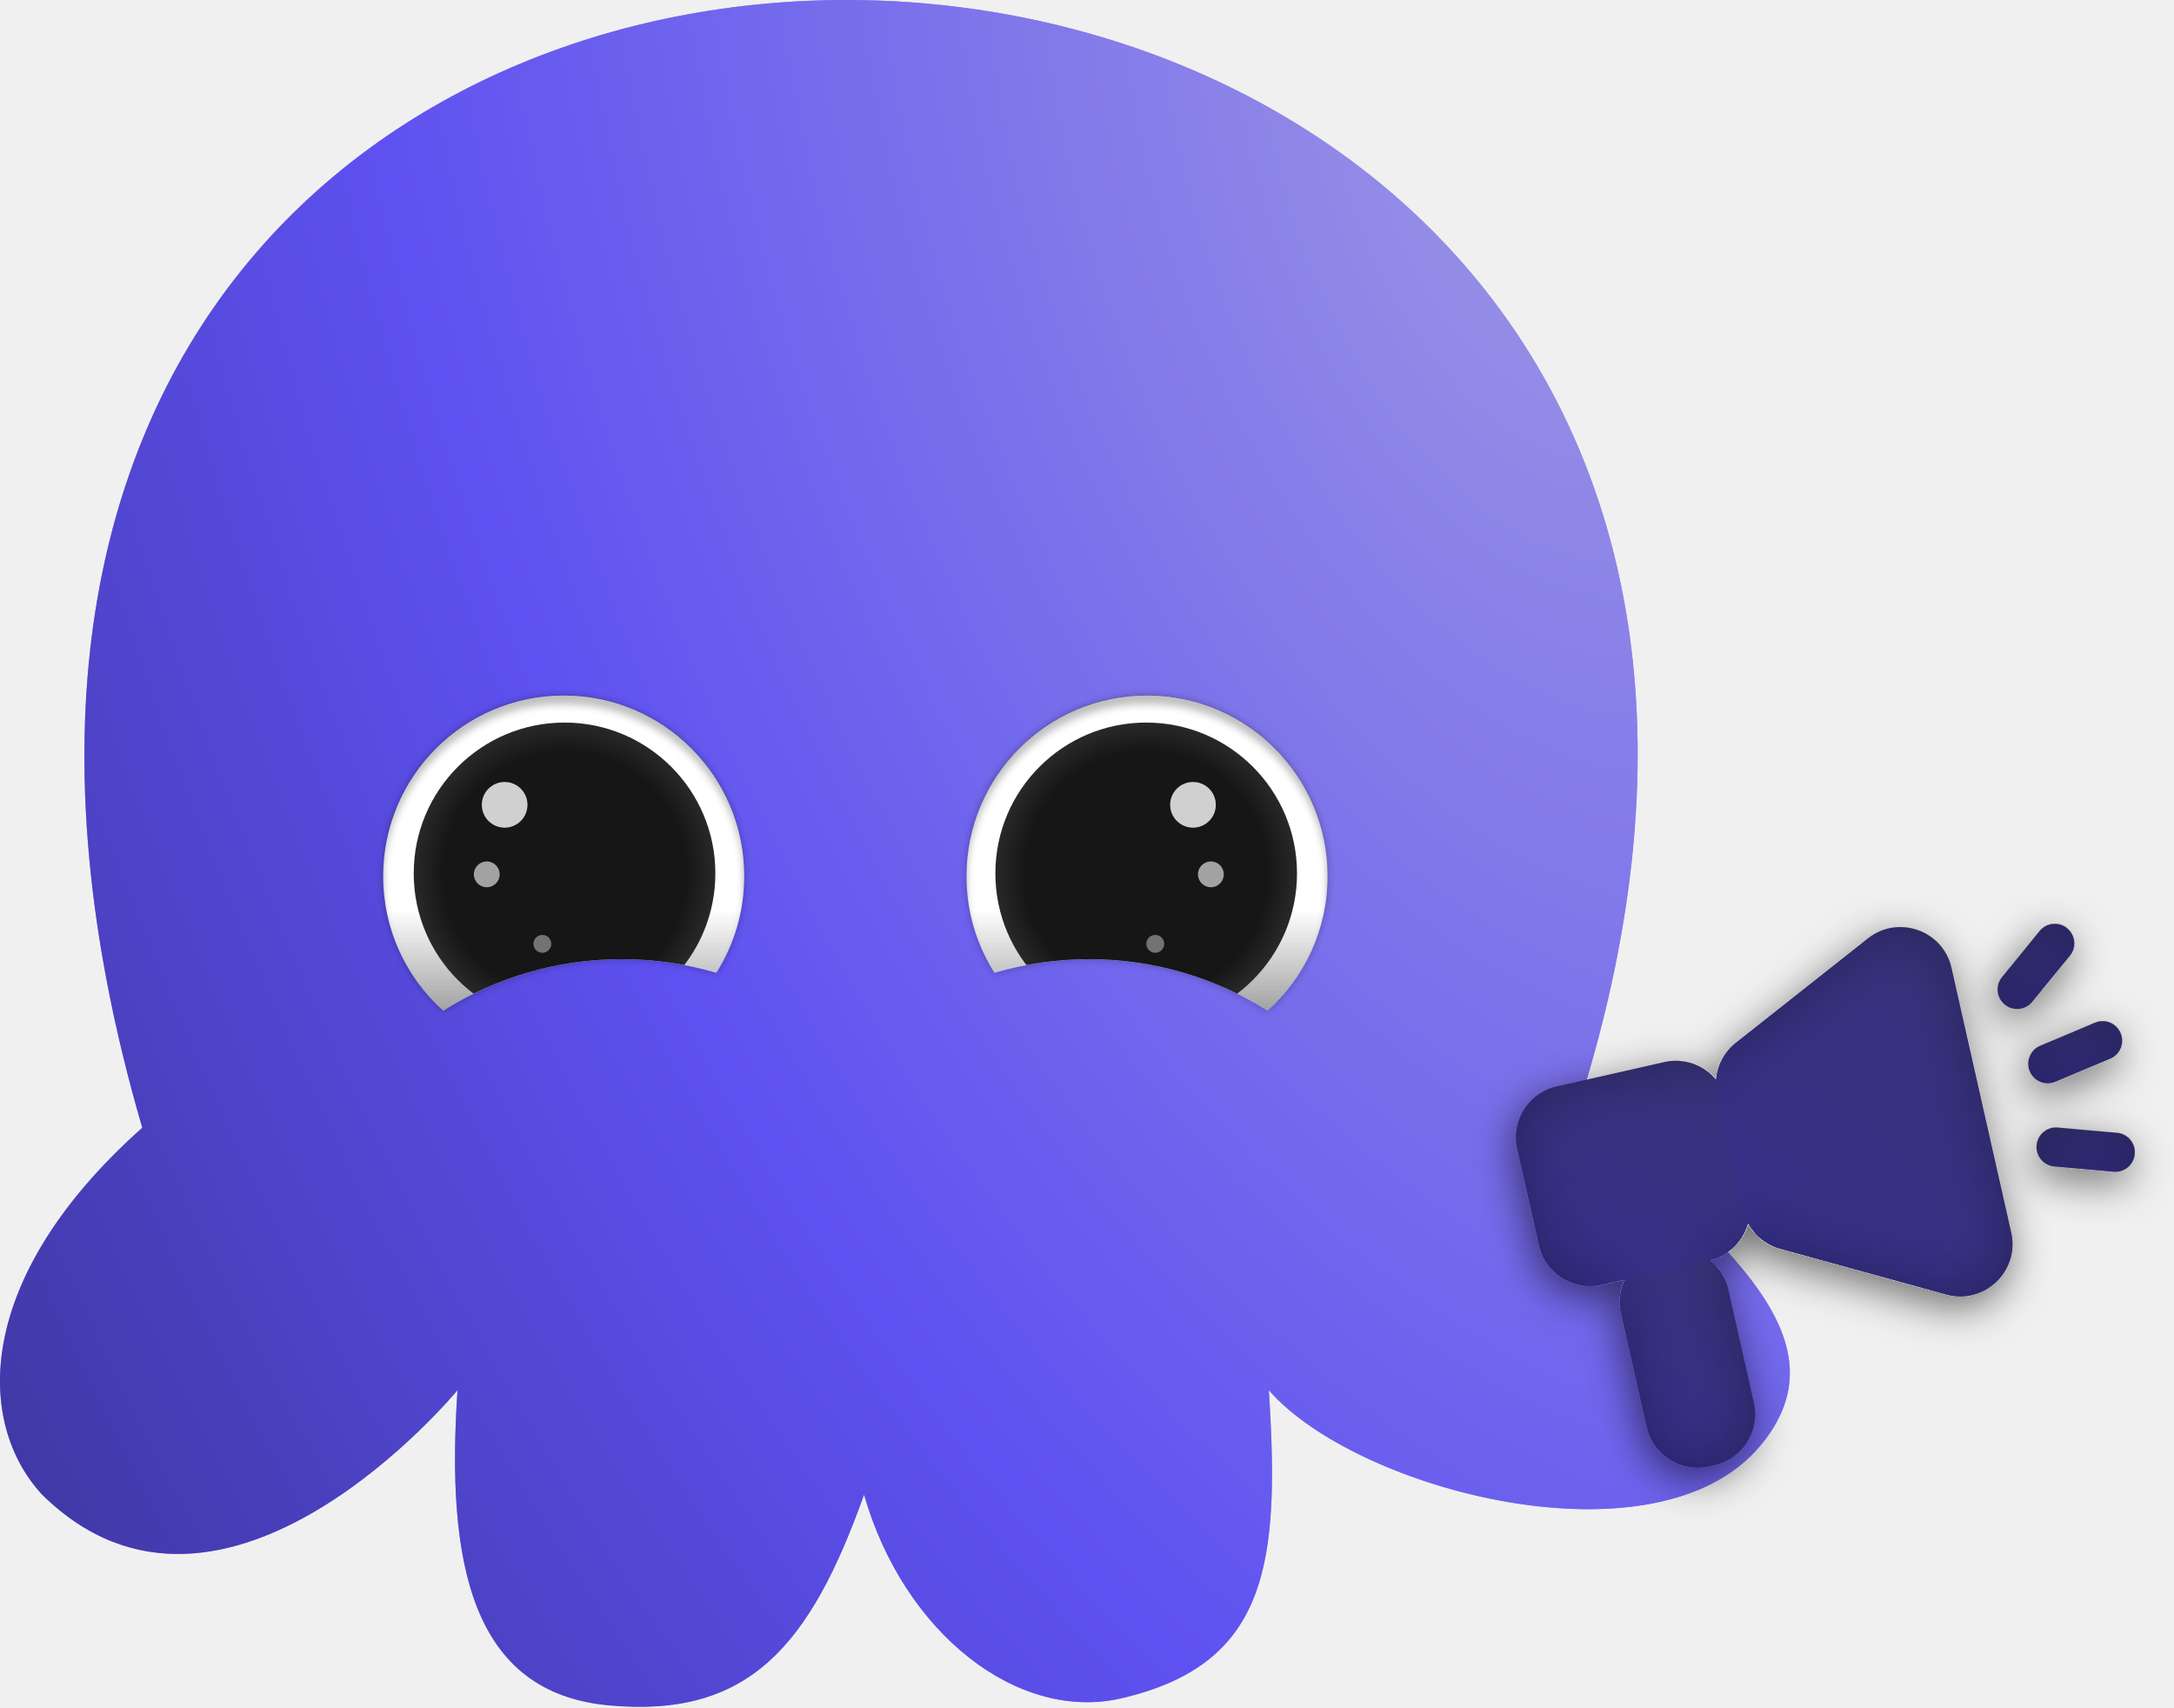
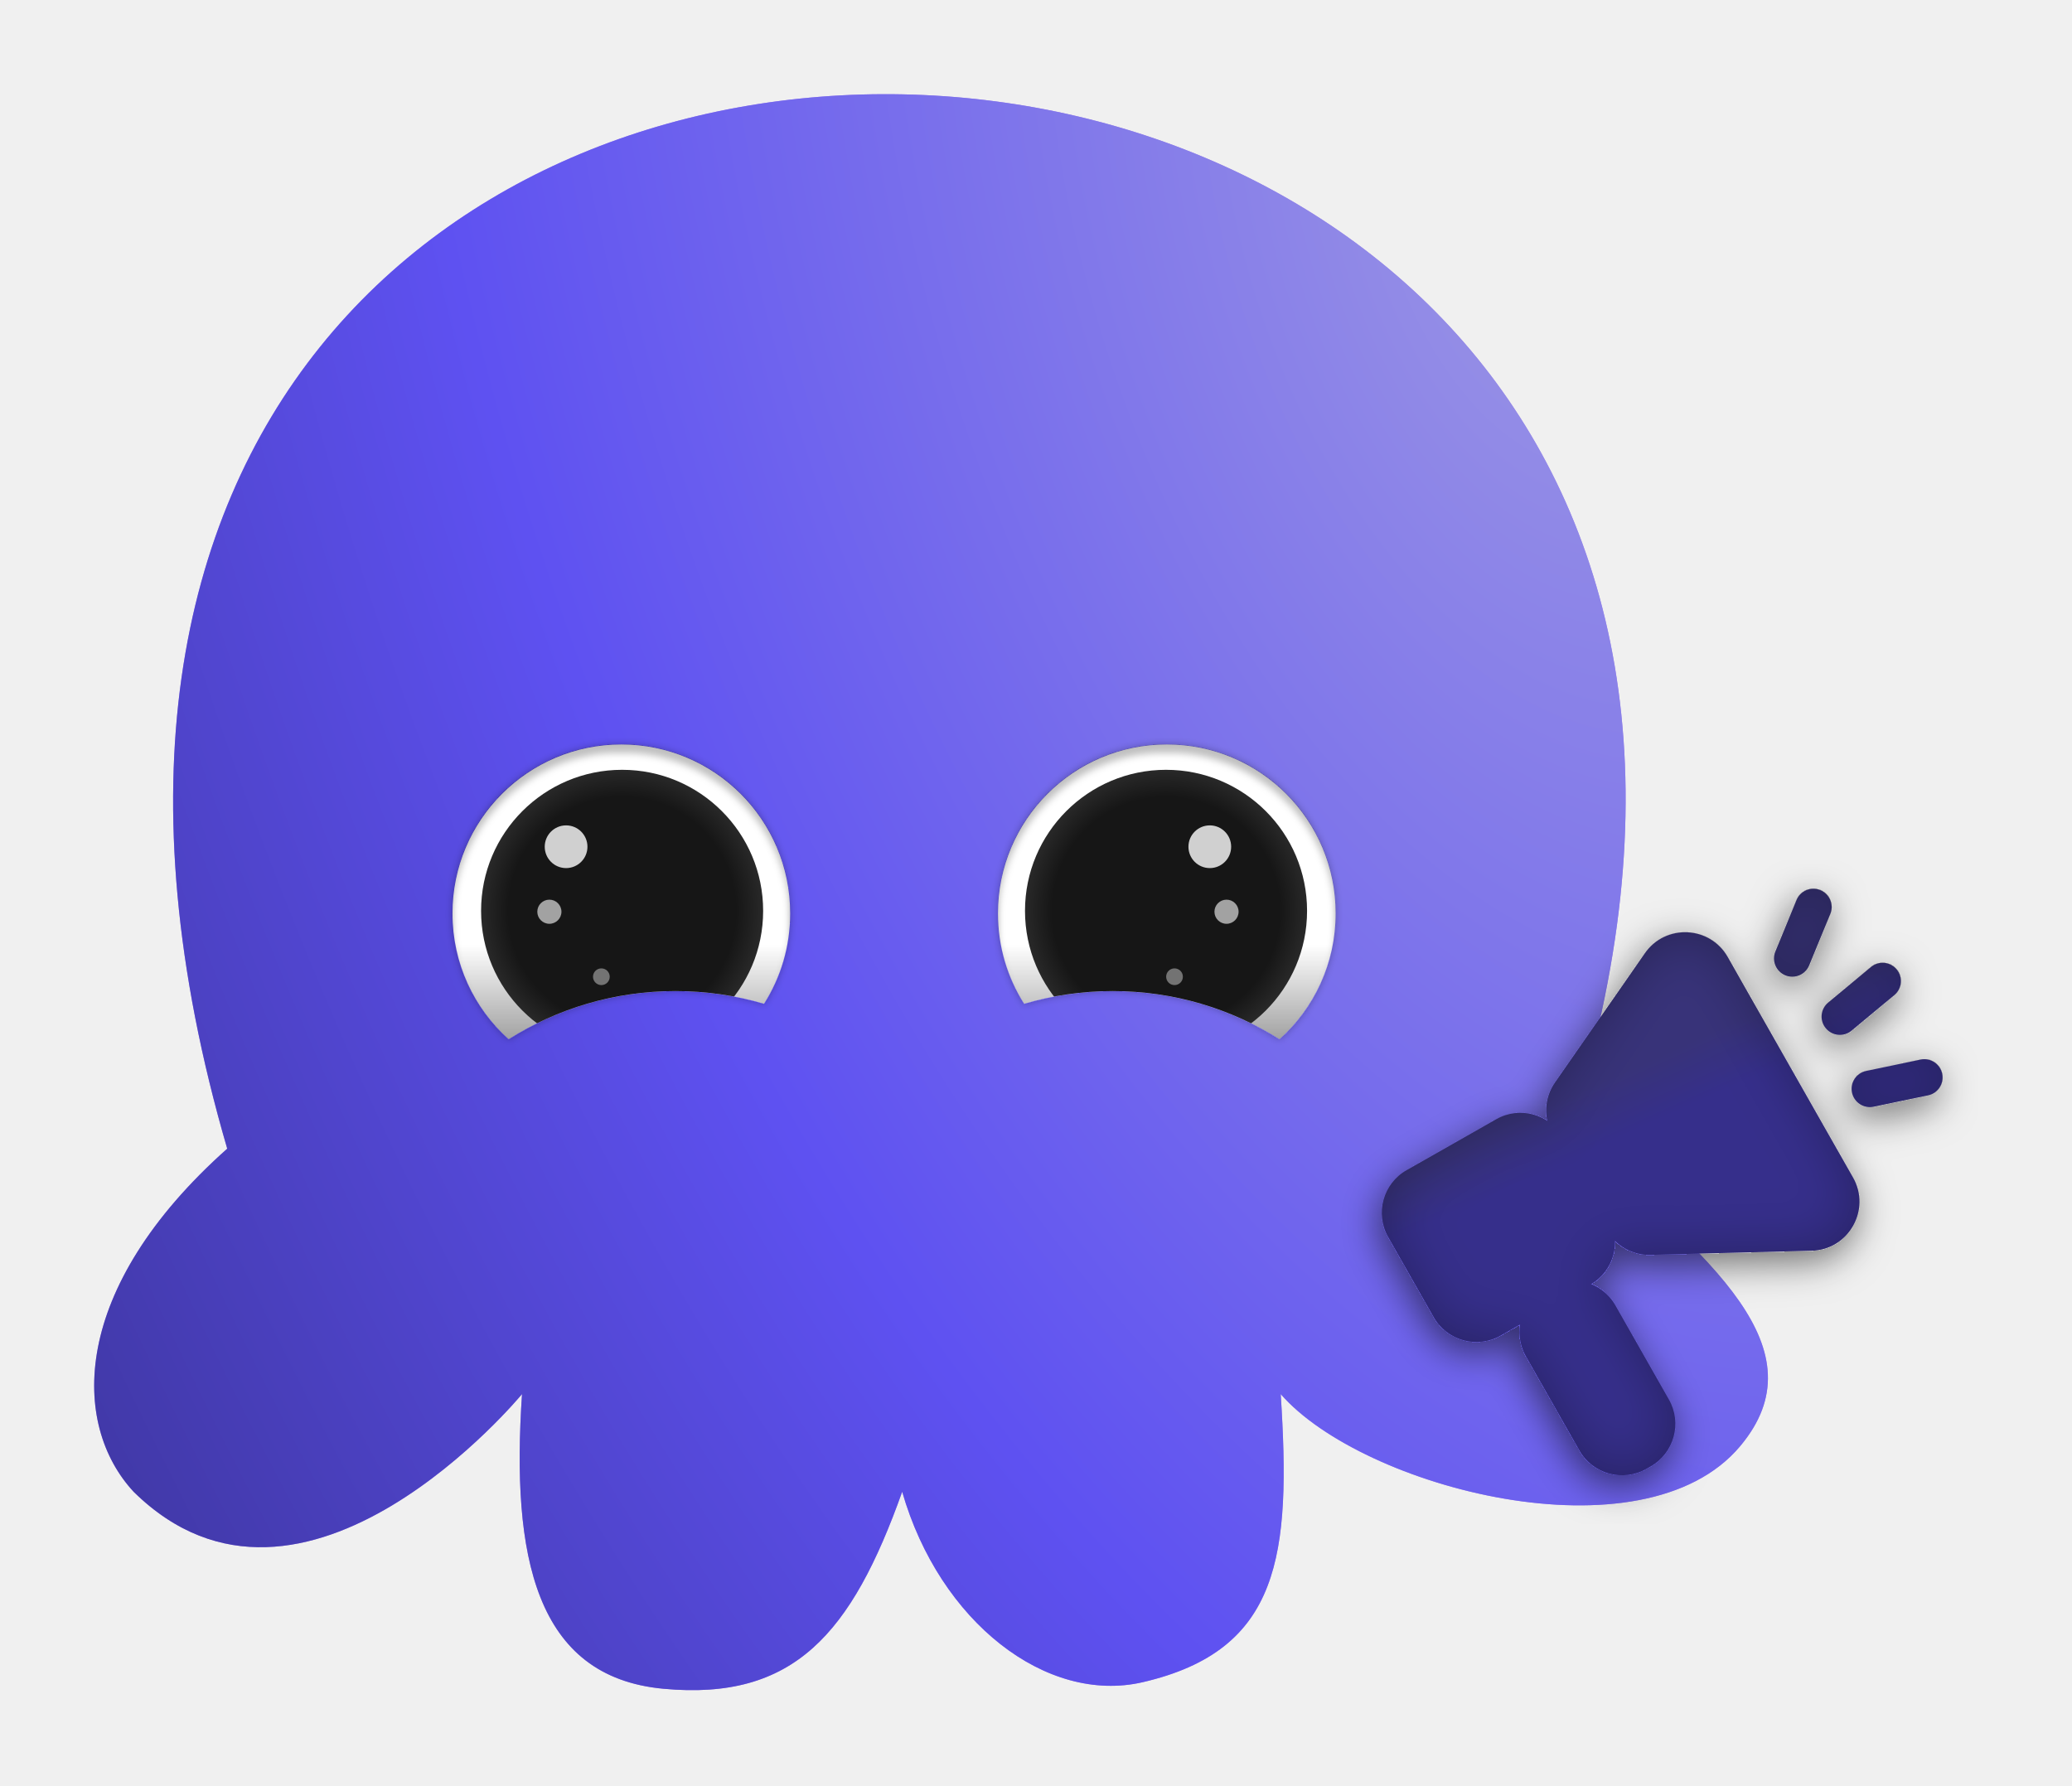
- <svg xmlns="http://www.w3.org/2000/svg" width="1390.13" height="1092.00" viewBox="2061.00 2356.00 1390.13 1092.00" fill="none">
+ <svg xmlns="http://www.w3.org/2000/svg" width="1416.80" height="1220.80" viewBox="-64.40 -64.40 1416.80 1220.80" fill="none">
+   <g id="Frame 2523">
+     <g id="Group 2550">
+       <g id="Group 2541">
+         <g id="Vector 51">
+           <path d="M1007.85 712.087C1305.98 -209.514 -197.614 -267.885 90.972 721.067C-16.822 817.044 -15.699 909.653 26.965 955.677C143.193 1070.18 292.541 888.886 292.541 888.886C285.105 999.553 301.527 1082.17 389.113 1090.38C478.388 1098.75 517.883 1052.83 552.499 955.677C578.179 1044.91 651.32 1101.14 717.009 1085.89C811.337 1064 818.436 998.905 811.333 888.886C866.918 952.87 1059.03 1003.8 1125.5 924.5C1180.68 858.661 1107.52 796.613 1009.59 713.567L1007.85 712.087Z" fill="#A887EE" />
+           <path d="M1007.85 712.087C1305.98 -209.514 -197.614 -267.885 90.972 721.067C-16.822 817.044 -15.699 909.653 26.965 955.677C143.193 1070.18 292.541 888.886 292.541 888.886C285.105 999.553 301.527 1082.17 389.113 1090.38C478.388 1098.75 517.883 1052.83 552.499 955.677C578.179 1044.91 651.32 1101.14 717.009 1085.89C811.337 1064 818.436 998.905 811.333 888.886C866.918 952.87 1059.03 1003.8 1125.5 924.5C1180.68 858.661 1107.52 796.613 1009.59 713.567L1007.85 712.087Z" fill="url(#paint0_radial_0_1)" />
+         </g>
+         <g id="Frame 2521" filter="url(#filter0_d_0_1)">
+           <g id="Frame 1040">
+             <g id="Subtract" filter="url(#filter1_i_0_1)">
+               <path d="M360.454 444.675C296.691 444.675 245 496.398 245 560.201C245 594.374 259.83 625.08 283.399 646.231C316.421 625.372 355.54 613.299 397.478 613.299C418.505 613.299 438.824 616.335 458.021 621.99C469.347 604.121 475.907 582.928 475.907 560.201C475.907 496.398 424.217 444.675 360.454 444.675Z" fill="url(#paint1_linear_0_1)" />
+             </g>
+             <g id="Mask group">
+               <mask id="mask0_0_1" style="mask-type:alpha" maskUnits="userSpaceOnUse" x="244" y="444" width="232" height="203">
+                 <path id="Subtract_2" d="M360.454 444.675C296.691 444.675 245 496.398 245 560.201C245 594.374 259.83 625.08 283.399 646.231C316.421 625.372 355.54 613.299 397.478 613.299C418.505 613.299 438.824 616.335 458.021 621.99C469.347 604.121 475.907 582.928 475.907 560.201C475.907 496.398 424.217 444.675 360.454 444.675Z" fill="white" />
+               </mask>
+               <g mask="url(#mask0_0_1)">
+                 <circle id="Ellipse 76" cx="96.439" cy="96.439" r="96.439" transform="matrix(-1 0 0 1 457.428 461.998)" fill="url(#paint2_radial_0_1)" />
+               </g>
+             </g>
+           </g>
+           <g id="Frame 1041">
+             <g id="Subtract_3" filter="url(#filter2_i_0_1)">
+               <path d="M733.449 444.675C797.213 444.675 848.903 496.398 848.903 560.201C848.903 594.374 834.074 625.08 810.504 646.231C777.482 625.372 738.363 613.299 696.425 613.299C675.398 613.299 655.08 616.335 635.882 621.99C624.556 604.121 617.996 582.928 617.996 560.201C617.996 496.398 669.686 444.675 733.449 444.675Z" fill="url(#paint3_linear_0_1)" />
+             </g>
+             <g id="Mask group_2">
+               <mask id="mask1_0_1" style="mask-type:alpha" maskUnits="userSpaceOnUse" x="617" y="444" width="232" height="203">
+                 <path id="Subtract_4" d="M733.449 444.675C797.213 444.675 848.903 496.398 848.903 560.201C848.903 594.374 834.074 625.08 810.504 646.231C777.482 625.372 738.363 613.299 696.425 613.299C675.398 613.299 655.08 616.335 635.882 621.99C624.556 604.121 617.996 582.928 617.996 560.201C617.996 496.398 669.686 444.675 733.449 444.675Z" fill="white" />
+               </mask>
+               <g mask="url(#mask1_0_1)">
+                 <circle id="Ellipse 76_2" cx="732.914" cy="558.437" r="96.439" fill="url(#paint4_radial_0_1)" />
+               </g>
+             </g>
+             <g id="Group 2499">
+               <circle id="Ellipse 77" opacity="0.8" cx="762.841" cy="514.604" r="14.604" fill="white" />
+               <circle id="Ellipse 79" opacity="0.6" cx="774.271" cy="559.049" r="8.254" fill="white" />
+               <circle id="Ellipse 78" opacity="0.4" cx="738.715" cy="603.496" r="5.715" fill="white" />
+             </g>
+             <g id="Group 2500">
+               <circle id="Ellipse 77_2" opacity="0.8" cx="14.604" cy="14.604" r="14.604" transform="matrix(-1 0 0 1 337.288 500)" fill="white" />
+               <circle id="Ellipse 79_2" opacity="0.6" cx="8.254" cy="8.254" r="8.254" transform="matrix(-1 0 0 1 319.509 550.795)" fill="white" />
+               <circle id="Ellipse 78_2" opacity="0.4" cx="5.715" cy="5.715" r="5.715" transform="matrix(-1 0 0 1 352.525 597.781)" fill="white" />
+             </g>
+           </g>
+         </g>
+       </g>
+       <g id="Vector" filter="url(#filter3_di_0_1)">
+         <path d="M978.954 862.931C969.801 846.823 975.438 826.345 991.545 817.191L994.405 815.566C1010.51 806.413 1030.99 812.05 1040.14 828.157L1076.79 892.634C1085.94 908.741 1080.3 929.219 1064.19 938.373L1061.33 939.998C1045.23 949.152 1024.75 943.515 1015.6 927.407L978.954 862.931Z" fill="url(#paint5_linear_0_1)" />
+         <path d="M884.841 781.495C875.687 765.387 881.324 744.909 897.432 735.755L958.7 700.937C974.808 691.784 995.286 697.421 1004.44 713.529L1035.57 768.307C1044.72 784.415 1039.09 804.893 1022.98 814.047L961.71 848.865C945.603 858.018 925.124 852.381 915.971 836.273L884.841 781.495Z" fill="url(#paint6_linear_0_1)" />
+         <path d="M1060.31 587.463L998.835 675.878C991.463 686.481 990.832 700.375 997.213 711.602L1034.23 776.737C1040.34 787.496 1051.88 794.015 1064.25 793.697L1174.37 790.868C1199.7 790.217 1215.19 762.791 1202.67 740.759L1117.02 590.039C1104.82 568.576 1074.4 567.194 1060.31 587.463Z" fill="url(#paint7_linear_0_1)" />
+         <path d="M1156.38 602.545C1149.99 599.922 1146.94 592.618 1149.57 586.233L1164.01 551.083C1166.63 544.697 1173.93 541.647 1180.32 544.27C1186.7 546.893 1189.75 554.196 1187.13 560.582L1172.69 595.732C1170.07 602.118 1162.76 605.168 1156.38 602.545Z" fill="url(#paint8_linear_0_1)" />
+         <path d="M1263.64 669.831C1262.22 663.074 1255.6 658.741 1248.84 660.154L1211.65 667.929C1204.89 669.342 1200.56 675.965 1201.97 682.723C1203.38 689.48 1210.01 693.813 1216.76 692.4L1253.96 684.625C1260.72 683.212 1265.05 676.589 1263.64 669.831Z" fill="url(#paint9_linear_0_1)" />
+         <path d="M1184.07 638.753C1179.65 633.444 1180.38 625.563 1185.69 621.15L1214.91 596.857C1220.22 592.444 1228.1 593.17 1232.51 598.478C1236.93 603.787 1236.2 611.668 1230.89 616.082L1201.67 640.374C1196.36 644.787 1188.48 644.061 1184.07 638.753Z" fill="url(#paint10_linear_0_1)" />
+       </g>
+     </g>
+   </g>
  <defs>
-     <filter id="m0_filter0_d_0_1" x="240.38" y="440.055" width="613.143" height="210.795" filterUnits="userSpaceOnUse" color-interpolation-filters="sRGB">
+     <filter id="filter0_d_0_1" x="240.38" y="440.055" width="613.143" height="210.795" filterUnits="userSpaceOnUse" color-interpolation-filters="sRGB">
      <feFlood flood-opacity="0" result="BackgroundImageFix" />
      <feColorMatrix in="SourceAlpha" type="matrix" values="0 0 0 0 0 0 0 0 0 0 0 0 0 0 0 0 0 0 127 0" result="hardAlpha" />
      <feOffset />
      <feGaussianBlur stdDeviation="2.31" />
      <feComposite in2="hardAlpha" operator="out" />
      <feColorMatrix type="matrix" values="0 0 0 0 0 0 0 0 0 0 0 0 0 0 0 0 0 0 0.25 0" />
      <feBlend mode="normal" in2="BackgroundImageFix" result="effect1_dropShadow_0_1" />
      <feBlend mode="normal" in="SourceGraphic" in2="effect1_dropShadow_0_1" result="shape" />
    </filter>
-     <filter id="m0_filter1_i_0_1" x="245" y="444.675" width="230.907" height="206.175" filterUnits="userSpaceOnUse" color-interpolation-filters="sRGB">
+     <filter id="filter1_i_0_1" x="245" y="444.675" width="230.907" height="206.175" filterUnits="userSpaceOnUse" color-interpolation-filters="sRGB">
      <feFlood flood-opacity="0" result="BackgroundImageFix" />
      <feBlend mode="normal" in="SourceGraphic" in2="BackgroundImageFix" result="shape" />
      <feColorMatrix in="SourceAlpha" type="matrix" values="0 0 0 0 0 0 0 0 0 0 0 0 0 0 0 0 0 0 127 0" result="hardAlpha" />
      <feOffset dy="5.775" />
      <feGaussianBlur stdDeviation="2.31" />
      <feComposite in2="hardAlpha" operator="arithmetic" k2="-1" k3="1" />
      <feColorMatrix type="matrix" values="0 0 0 0 0 0 0 0 0 0 0 0 0 0 0 0 0 0 0.25 0" />
      <feBlend mode="normal" in2="shape" result="effect1_innerShadow_0_1" />
    </filter>
-     <filter id="m0_filter2_i_0_1" x="617.996" y="444.675" width="230.907" height="206.175" filterUnits="userSpaceOnUse" color-interpolation-filters="sRGB">
+     <filter id="filter2_i_0_1" x="617.996" y="444.675" width="230.907" height="206.175" filterUnits="userSpaceOnUse" color-interpolation-filters="sRGB">
      <feFlood flood-opacity="0" result="BackgroundImageFix" />
      <feBlend mode="normal" in="SourceGraphic" in2="BackgroundImageFix" result="shape" />
      <feColorMatrix in="SourceAlpha" type="matrix" values="0 0 0 0 0 0 0 0 0 0 0 0 0 0 0 0 0 0 127 0" result="hardAlpha" />
      <feOffset dy="5.775" />
      <feGaussianBlur stdDeviation="2.31" />
      <feComposite in2="hardAlpha" operator="arithmetic" k2="-1" k3="1" />
      <feColorMatrix type="matrix" values="0 0 0 0 0 0 0 0 0 0 0 0 0 0 0 0 0 0 0.25 0" />
      <feBlend mode="normal" in2="shape" result="effect1_innerShadow_0_1" />
    </filter>
-     <radialGradient id="m0_paint0_radial_0_1" cx="0" cy="0" r="1" gradientTransform="matrix(-1055.98 1128.12 -1151.53 -2045.78 985.194 93.2547)" gradientUnits="userSpaceOnUse">
-       <stop stop-color="#9A94E5" />
-       <stop offset="0.505" stop-color="#5E51F1" />
-       <stop offset="1" stop-color="#362F8B" />
-     </radialGradient>
-     <linearGradient id="m0_paint1_linear_0_1" x1="360.453" y1="581.537" x2="360.453" y2="652.567" gradientUnits="userSpaceOnUse">
-       <stop stop-color="white" />
-       <stop offset="1" stop-color="#999999" />
-     </linearGradient>
-     <radialGradient id="m0_paint2_radial_0_1" cx="0" cy="0" r="1" gradientUnits="userSpaceOnUse" gradientTransform="translate(96.439 96.439) rotate(90.215) scale(142.638)">
-       <stop offset="0.545" stop-color="#161616" />
-       <stop offset="1" stop-color="#575757" />
-     </radialGradient>
-     <linearGradient id="m0_paint3_linear_0_1" x1="733.45" y1="581.537" x2="733.45" y2="652.567" gradientUnits="userSpaceOnUse">
-       <stop stop-color="white" />
-       <stop offset="1" stop-color="#999999" />
-     </linearGradient>
-     <radialGradient id="m0_paint4_radial_0_1" cx="0" cy="0" r="1" gradientUnits="userSpaceOnUse" gradientTransform="translate(732.914 558.437) rotate(90.215) scale(142.638)">
-       <stop offset="0.545" stop-color="#161616" />
-       <stop offset="1" stop-color="#575757" />
-     </radialGradient>
-     <filter id="m1_filter0_di_0_1" x="9.72748e-05" y="6.66" width="369.845" height="397.922" filterUnits="userSpaceOnUse" color-interpolation-filters="sRGB">
+     <filter id="filter3_di_0_1" x="852.355" y="524.229" width="435.649" height="453.256" filterUnits="userSpaceOnUse" color-interpolation-filters="sRGB">
      <feFlood flood-opacity="0" result="BackgroundImageFix" />
      <feColorMatrix in="SourceAlpha" type="matrix" values="0 0 0 0 0 0 0 0 0 0 0 0 0 0 0 0 0 0 127 0" result="hardAlpha" />
      <feOffset dx="-2" dy="7" />
      <feGaussianBlur stdDeviation="13.05" />
      <feComposite in2="hardAlpha" operator="out" />
      <feColorMatrix type="matrix" values="0 0 0 0 0 0 0 0 0 0 0 0 0 0 0 0 0 0 0.54 0" />
      <feBlend mode="normal" in2="BackgroundImageFix" result="effect1_dropShadow_0_1" />
      <feBlend mode="normal" in="SourceGraphic" in2="effect1_dropShadow_0_1" result="shape" />
      <feColorMatrix in="SourceAlpha" type="matrix" values="0 0 0 0 0 0 0 0 0 0 0 0 0 0 0 0 0 0 127 0" result="hardAlpha" />
      <feOffset />
      <feGaussianBlur stdDeviation="19.4" />
      <feComposite in2="hardAlpha" operator="arithmetic" k2="-1" k3="1" />
      <feColorMatrix type="matrix" values="0 0 0 0 0 0 0 0 0 0 0 0 0 0 0 0 0 0 0.29 0" />
      <feBlend mode="normal" in2="shape" result="effect2_innerShadow_0_1" />
    </filter>
-     <linearGradient id="m1_paint0_linear_0_1" x1="169.807" y1="251.296" x2="59.843" y2="330.182" gradientUnits="userSpaceOnUse">
+     <radialGradient id="paint0_radial_0_1" cx="0" cy="0" r="1" gradientTransform="matrix(-1055.98 1128.12 -1151.53 -2045.78 985.194 93.2547)" gradientUnits="userSpaceOnUse">
+       <stop stop-color="#9A94E5" />
+       <stop offset="0.505" stop-color="#5E51F1" />
+       <stop offset="1" stop-color="#362F8B" />
+     </radialGradient>
+     <linearGradient id="paint1_linear_0_1" x1="360.453" y1="581.537" x2="360.453" y2="652.567" gradientUnits="userSpaceOnUse">
+       <stop stop-color="white" />
+       <stop offset="1" stop-color="#999999" />
+     </linearGradient>
+     <radialGradient id="paint2_radial_0_1" cx="0" cy="0" r="1" gradientUnits="userSpaceOnUse" gradientTransform="translate(96.439 96.439) rotate(90.215) scale(142.638)">
+       <stop offset="0.545" stop-color="#161616" />
+       <stop offset="1" stop-color="#575757" />
+     </radialGradient>
+     <linearGradient id="paint3_linear_0_1" x1="733.45" y1="581.537" x2="733.45" y2="652.567" gradientUnits="userSpaceOnUse">
+       <stop stop-color="white" />
+       <stop offset="1" stop-color="#999999" />
+     </linearGradient>
+     <radialGradient id="paint4_radial_0_1" cx="0" cy="0" r="1" gradientUnits="userSpaceOnUse" gradientTransform="translate(732.914 558.437) rotate(90.215) scale(142.638)">
+       <stop offset="0.545" stop-color="#161616" />
+       <stop offset="1" stop-color="#575757" />
+     </radialGradient>
+     <linearGradient id="paint5_linear_0_1" x1="1233.67" y1="583.801" x2="1249.99" y2="619.898" gradientUnits="userSpaceOnUse">
      <stop stop-color="#383379" />
      <stop offset="1" stop-color="#362F8B" />
    </linearGradient>
-     <linearGradient id="m1_paint1_linear_0_1" x1="181.534" y1="145.169" x2="83.409" y2="294.551" gradientUnits="userSpaceOnUse">
+     <linearGradient id="paint6_linear_0_1" x1="1233.67" y1="583.801" x2="1249.99" y2="619.898" gradientUnits="userSpaceOnUse">
      <stop stop-color="#383379" />
      <stop offset="1" stop-color="#362F8B" />
    </linearGradient>
-     <linearGradient id="m1_paint2_linear_0_1" x1="325.953" y1="15.636" x2="145.109" y2="252.566" gradientUnits="userSpaceOnUse">
+     <linearGradient id="paint7_linear_0_1" x1="1233.67" y1="583.801" x2="1249.99" y2="619.898" gradientUnits="userSpaceOnUse">
      <stop stop-color="#383379" />
      <stop offset="1" stop-color="#362F8B" />
    </linearGradient>
-     <filter id="m2_filter0_di_0_1" x="9.72748e-05" y="0.001" width="101.224" height="106.642" filterUnits="userSpaceOnUse" color-interpolation-filters="sRGB">
-       <feFlood flood-opacity="0" result="BackgroundImageFix" />
-       <feColorMatrix in="SourceAlpha" type="matrix" values="0 0 0 0 0 0 0 0 0 0 0 0 0 0 0 0 0 0 127 0" result="hardAlpha" />
-       <feOffset dx="-2" dy="7" />
-       <feGaussianBlur stdDeviation="13.05" />
-       <feComposite in2="hardAlpha" operator="out" />
-       <feColorMatrix type="matrix" values="0 0 0 0 0 0 0 0 0 0 0 0 0 0 0 0 0 0 0.54 0" />
-       <feBlend mode="normal" in2="BackgroundImageFix" result="effect1_dropShadow_0_1" />
-       <feBlend mode="normal" in="SourceGraphic" in2="effect1_dropShadow_0_1" result="shape" />
-       <feColorMatrix in="SourceAlpha" type="matrix" values="0 0 0 0 0 0 0 0 0 0 0 0 0 0 0 0 0 0 127 0" result="hardAlpha" />
-       <feOffset />
-       <feGaussianBlur stdDeviation="19.4" />
-       <feComposite in2="hardAlpha" operator="arithmetic" k2="-1" k3="1" />
-       <feColorMatrix type="matrix" values="0 0 0 0 0 0 0 0 0 0 0 0 0 0 0 0 0 0 0.29 0" />
-       <feBlend mode="normal" in2="shape" result="effect2_innerShadow_0_1" />
-     </filter>
-     <linearGradient id="m2_paint0_linear_0_1" x1="96.285" y1="64.778" x2="85.759" y2="102.969" gradientUnits="userSpaceOnUse">
+     <linearGradient id="paint8_linear_0_1" x1="1233.67" y1="583.801" x2="1249.99" y2="619.898" gradientUnits="userSpaceOnUse">
      <stop stop-color="#383379" />
      <stop offset="1" stop-color="#362F8B" />
    </linearGradient>
-     <filter id="m3_filter0_di_0_1" x="9.72748e-05" y="-0" width="115.053" height="80.563" filterUnits="userSpaceOnUse" color-interpolation-filters="sRGB">
-       <feFlood flood-opacity="0" result="BackgroundImageFix" />
-       <feColorMatrix in="SourceAlpha" type="matrix" values="0 0 0 0 0 0 0 0 0 0 0 0 0 0 0 0 0 0 127 0" result="hardAlpha" />
-       <feOffset dx="-2" dy="7" />
-       <feGaussianBlur stdDeviation="13.05" />
-       <feComposite in2="hardAlpha" operator="out" />
-       <feColorMatrix type="matrix" values="0 0 0 0 0 0 0 0 0 0 0 0 0 0 0 0 0 0 0.54 0" />
-       <feBlend mode="normal" in2="BackgroundImageFix" result="effect1_dropShadow_0_1" />
-       <feBlend mode="normal" in="SourceGraphic" in2="effect1_dropShadow_0_1" result="shape" />
-       <feColorMatrix in="SourceAlpha" type="matrix" values="0 0 0 0 0 0 0 0 0 0 0 0 0 0 0 0 0 0 127 0" result="hardAlpha" />
-       <feOffset />
-       <feGaussianBlur stdDeviation="19.4" />
-       <feComposite in2="hardAlpha" operator="arithmetic" k2="-1" k3="1" />
-       <feColorMatrix type="matrix" values="0 0 0 0 0 0 0 0 0 0 0 0 0 0 0 0 0 0 0.29 0" />
-       <feBlend mode="normal" in2="shape" result="effect2_innerShadow_0_1" />
-     </filter>
-     <linearGradient id="m3_paint0_linear_0_1" x1="73.273" y1="1.953" x2="62.747" y2="40.144" gradientUnits="userSpaceOnUse">
+     <linearGradient id="paint9_linear_0_1" x1="1233.67" y1="583.801" x2="1249.99" y2="619.898" gradientUnits="userSpaceOnUse">
      <stop stop-color="#383379" />
      <stop offset="1" stop-color="#362F8B" />
    </linearGradient>
-     <filter id="m4_filter0_di_0_1" x="9.72748e-05" y="0.001" width="112.223" height="91.966" filterUnits="userSpaceOnUse" color-interpolation-filters="sRGB">
-       <feFlood flood-opacity="0" result="BackgroundImageFix" />
-       <feColorMatrix in="SourceAlpha" type="matrix" values="0 0 0 0 0 0 0 0 0 0 0 0 0 0 0 0 0 0 127 0" result="hardAlpha" />
-       <feOffset dx="-2" dy="7" />
-       <feGaussianBlur stdDeviation="13.05" />
-       <feComposite in2="hardAlpha" operator="out" />
-       <feColorMatrix type="matrix" values="0 0 0 0 0 0 0 0 0 0 0 0 0 0 0 0 0 0 0.54 0" />
-       <feBlend mode="normal" in2="BackgroundImageFix" result="effect1_dropShadow_0_1" />
-       <feBlend mode="normal" in="SourceGraphic" in2="effect1_dropShadow_0_1" result="shape" />
-       <feColorMatrix in="SourceAlpha" type="matrix" values="0 0 0 0 0 0 0 0 0 0 0 0 0 0 0 0 0 0 127 0" result="hardAlpha" />
-       <feOffset />
-       <feGaussianBlur stdDeviation="19.4" />
-       <feComposite in2="hardAlpha" operator="arithmetic" k2="-1" k3="1" />
-       <feColorMatrix type="matrix" values="0 0 0 0 0 0 0 0 0 0 0 0 0 0 0 0 0 0 0.29 0" />
-       <feBlend mode="normal" in2="shape" result="effect2_innerShadow_0_1" />
-     </filter>
-     <linearGradient id="m4_paint0_linear_0_1" x1="97.502" y1="41.654" x2="86.976" y2="79.844" gradientUnits="userSpaceOnUse">
+     <linearGradient id="paint10_linear_0_1" x1="1233.67" y1="583.801" x2="1249.99" y2="619.898" gradientUnits="userSpaceOnUse">
      <stop stop-color="#383379" />
      <stop offset="1" stop-color="#362F8B" />
    </linearGradient>
  </defs>
-   <g transform="translate(2061.0 2356.0)">
-     <g id="m0_Group 2541">
-       <g id="m0_Vector 51">
-         <path d="M1007.85 712.087C1305.98 -209.514 -197.614 -267.885 90.972 721.067C-16.822 817.044 -15.699 909.653 26.965 955.677C143.193 1070.18 292.541 888.886 292.541 888.886C285.105 999.553 301.527 1082.17 389.113 1090.38C478.388 1098.75 517.883 1052.83 552.499 955.677C578.179 1044.91 651.32 1101.14 717.009 1085.89C811.337 1064 818.436 998.905 811.333 888.886C866.918 952.87 1059.03 1003.8 1125.5 924.5C1180.68 858.661 1107.52 796.613 1009.59 713.567L1007.85 712.087Z" fill="#A887EE" />
-         <path d="M1007.85 712.087C1305.98 -209.514 -197.614 -267.885 90.972 721.067C-16.822 817.044 -15.699 909.653 26.965 955.677C143.193 1070.18 292.541 888.886 292.541 888.886C285.105 999.553 301.527 1082.17 389.113 1090.38C478.388 1098.75 517.883 1052.83 552.499 955.677C578.179 1044.91 651.32 1101.14 717.009 1085.89C811.337 1064 818.436 998.905 811.333 888.886C866.918 952.87 1059.03 1003.8 1125.5 924.5C1180.68 858.661 1107.52 796.613 1009.59 713.567L1007.85 712.087Z" fill="url(#m0_paint0_radial_0_1)" />
-       </g>
-       <g id="m0_Frame 2521" filter="url(#m0_filter0_d_0_1)">
-         <g id="m0_Frame 1040">
-           <g id="m0_Subtract" filter="url(#m0_filter1_i_0_1)">
-             <path d="M360.454 444.675C296.691 444.675 245 496.398 245 560.201C245 594.374 259.83 625.08 283.399 646.231C316.421 625.372 355.54 613.299 397.478 613.299C418.505 613.299 438.824 616.335 458.021 621.99C469.347 604.121 475.907 582.928 475.907 560.201C475.907 496.398 424.217 444.675 360.454 444.675Z" fill="url(#m0_paint1_linear_0_1)" />
-           </g>
-           <g id="m0_Mask group">
-             <mask id="m0_mask0_0_1" style="mask-type:alpha" maskUnits="userSpaceOnUse" x="244" y="444" width="232" height="203">
-               <path id="m0_Subtract_2" d="M360.454 444.675C296.691 444.675 245 496.398 245 560.201C245 594.374 259.83 625.08 283.399 646.231C316.421 625.372 355.54 613.299 397.478 613.299C418.505 613.299 438.824 616.335 458.021 621.99C469.347 604.121 475.907 582.928 475.907 560.201C475.907 496.398 424.217 444.675 360.454 444.675Z" fill="white" />
-             </mask>
-             <g mask="url(#m0_mask0_0_1)">
-               <circle id="m0_Ellipse 76" cx="96.439" cy="96.439" r="96.439" transform="matrix(-1 0 0 1 457.428 461.998)" fill="url(#m0_paint2_radial_0_1)" />
-             </g>
-           </g>
-         </g>
-         <g id="m0_Frame 1041">
-           <g id="m0_Subtract_3" filter="url(#m0_filter2_i_0_1)">
-             <path d="M733.449 444.675C797.213 444.675 848.903 496.398 848.903 560.201C848.903 594.374 834.074 625.08 810.504 646.231C777.482 625.372 738.363 613.299 696.425 613.299C675.398 613.299 655.08 616.335 635.882 621.99C624.556 604.121 617.996 582.928 617.996 560.201C617.996 496.398 669.686 444.675 733.449 444.675Z" fill="url(#m0_paint3_linear_0_1)" />
-           </g>
-           <g id="m0_Mask group_2">
-             <mask id="m0_mask1_0_1" style="mask-type:alpha" maskUnits="userSpaceOnUse" x="617" y="444" width="232" height="203">
-               <path id="m0_Subtract_4" d="M733.449 444.675C797.213 444.675 848.903 496.398 848.903 560.201C848.903 594.374 834.074 625.08 810.504 646.231C777.482 625.372 738.363 613.299 696.425 613.299C675.398 613.299 655.08 616.335 635.882 621.99C624.556 604.121 617.996 582.928 617.996 560.201C617.996 496.398 669.686 444.675 733.449 444.675Z" fill="white" />
-             </mask>
-             <g mask="url(#m0_mask1_0_1)">
-               <circle id="m0_Ellipse 76_2" cx="732.914" cy="558.437" r="96.439" fill="url(#m0_paint4_radial_0_1)" />
-             </g>
-           </g>
-           <g id="m0_Group 2499">
-             <circle id="m0_Ellipse 77" opacity="0.8" cx="762.841" cy="514.604" r="14.604" fill="white" />
-             <circle id="m0_Ellipse 79" opacity="0.6" cx="774.271" cy="559.049" r="8.254" fill="white" />
-             <circle id="m0_Ellipse 78" opacity="0.4" cx="738.715" cy="603.496" r="5.715" fill="white" />
-           </g>
-           <g id="m0_Group 2500">
-             <circle id="m0_Ellipse 77_2" opacity="0.8" cx="14.604" cy="14.604" r="14.604" transform="matrix(-1 0 0 1 337.288 500)" fill="white" />
-             <circle id="m0_Ellipse 79_2" opacity="0.6" cx="8.254" cy="8.254" r="8.254" transform="matrix(-1 0 0 1 319.509 550.795)" fill="white" />
-             <circle id="m0_Ellipse 78_2" opacity="0.4" cx="5.715" cy="5.715" r="5.715" transform="matrix(-1 0 0 1 352.525 597.781)" fill="white" />
-           </g>
-         </g>
-       </g>
-     </g>
-   </g>
-   <g transform="translate(3002.2 2923.0)">
-     <g id="m1_Group 2508">
-       <g id="m1_Group 2521" filter="url(#m1_filter0_di_0_1)">
-         <rect id="m1_Rectangle 705" x="87.95" y="240.26" width="70.381" height="141.252" rx="33.546" transform="rotate(-12.7275 87.9502 240.26)" fill="url(#m1_paint0_linear_0_1)" />
-         <rect id="m1_Rectangle 704" x="21.541" y="135.004" width="137.562" height="130.098" rx="33.546" transform="rotate(-12.7275 21.541 135.004)" fill="url(#m1_paint1_linear_0_1)" />
-         <path id="m1_Vector 45" d="M253.184 33.009L168.684 99.763C158.551 107.768 153.912 120.88 156.758 133.476L173.263 206.553C175.989 218.624 185.14 228.214 197.071 231.502L303.258 260.77C327.688 267.503 350.476 245.758 344.893 221.039L306.7 51.941C301.261 27.862 272.554 17.706 253.184 33.009Z" fill="url(#m1_paint2_linear_0_1)" />
-       </g>
-     </g>
-   </g>
-   <g transform="translate(3310.24 2927.61)">
-     <g id="m2_Rectangle 715" filter="url(#m2_filter0_di_0_1)">
-       <rect x="23.013" y="62.825" width="63" height="25" rx="12.5" transform="rotate(-50.7867 23.0127 62.8252)" fill="url(#m2_paint0_linear_0_1)" />
-     </g>
-   </g>
-   <g transform="translate(3335.13 3057.81)">
-     <g id="m3_Rectangle 717" filter="url(#m3_filter0_di_0_1)">
-       <rect width="63" height="25" rx="12.5" transform="matrix(-0.996081 -0.088443 -0.088443 0.996081 92.0083 23.6162)" fill="url(#m3_paint0_linear_0_1)" />
-     </g>
-   </g>
-   <g transform="translate(3329.83 2989.81)">
-     <g id="m4_Rectangle 716" filter="url(#m4_filter0_di_0_1)">
-       <rect x="24.23" y="39.7" width="63" height="25" rx="12.5" transform="rotate(-22.8563 24.2295 39.7002)" fill="url(#m4_paint0_linear_0_1)" />
-     </g>
-   </g>
</svg>
